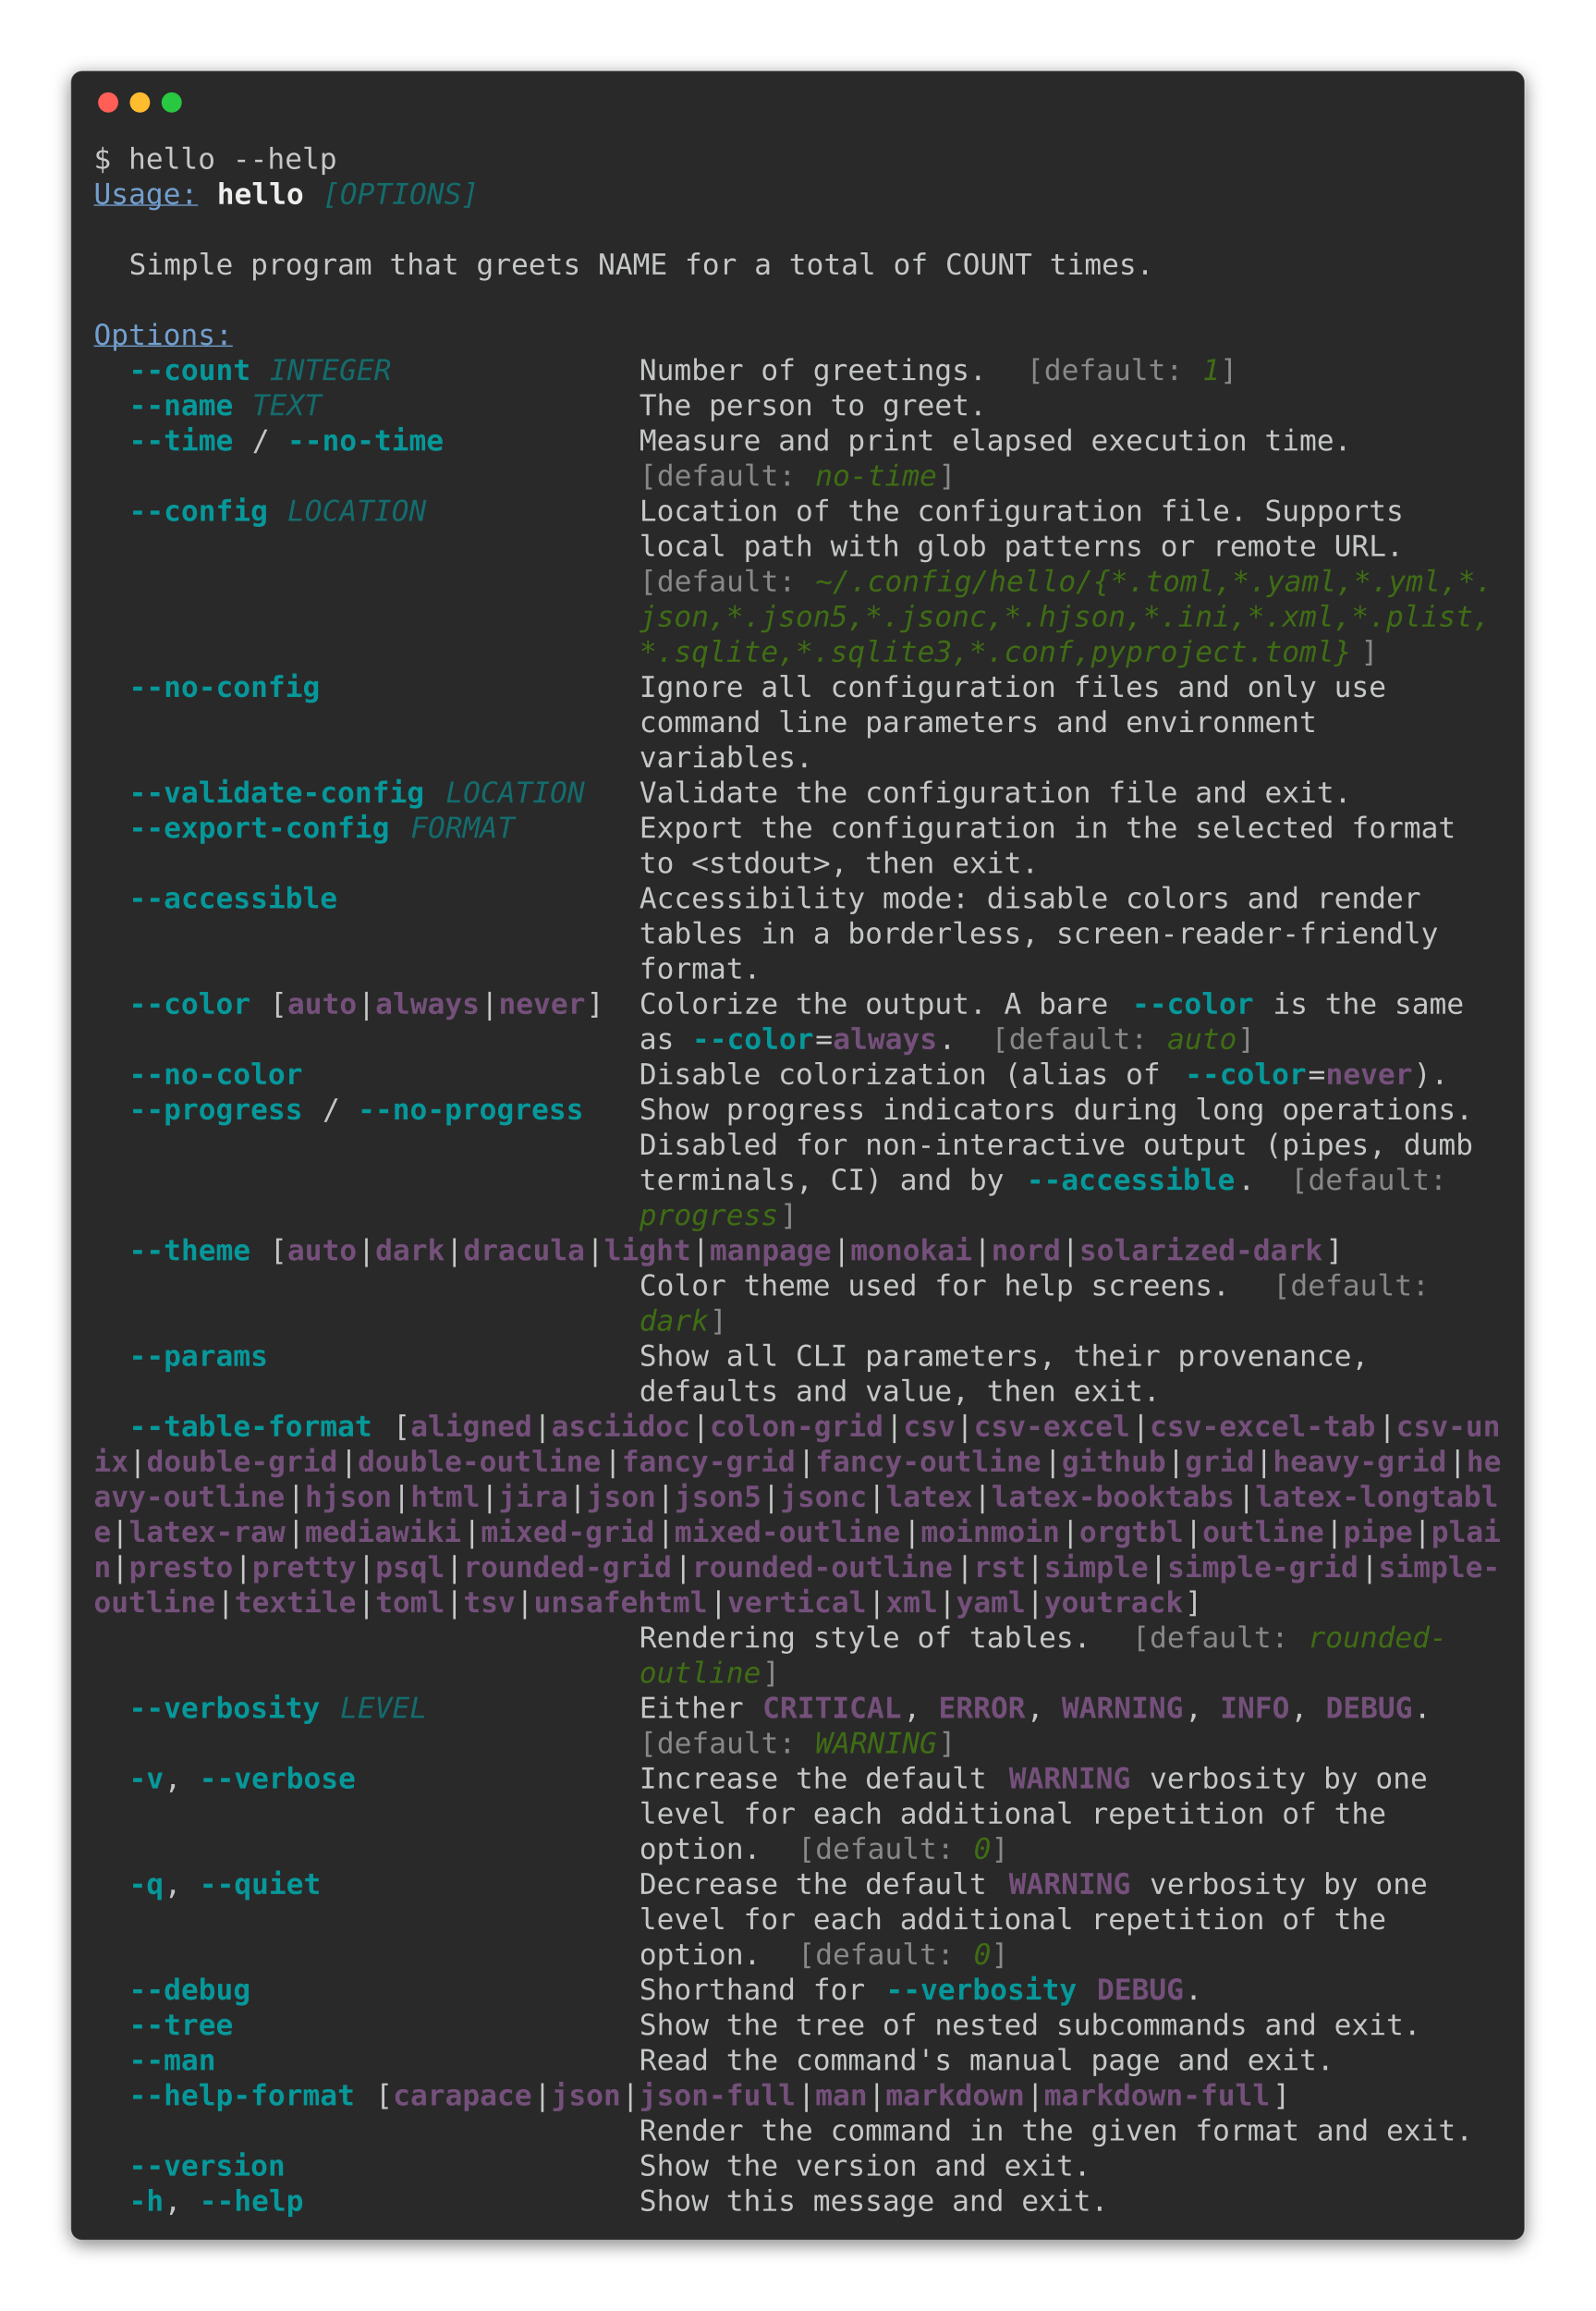
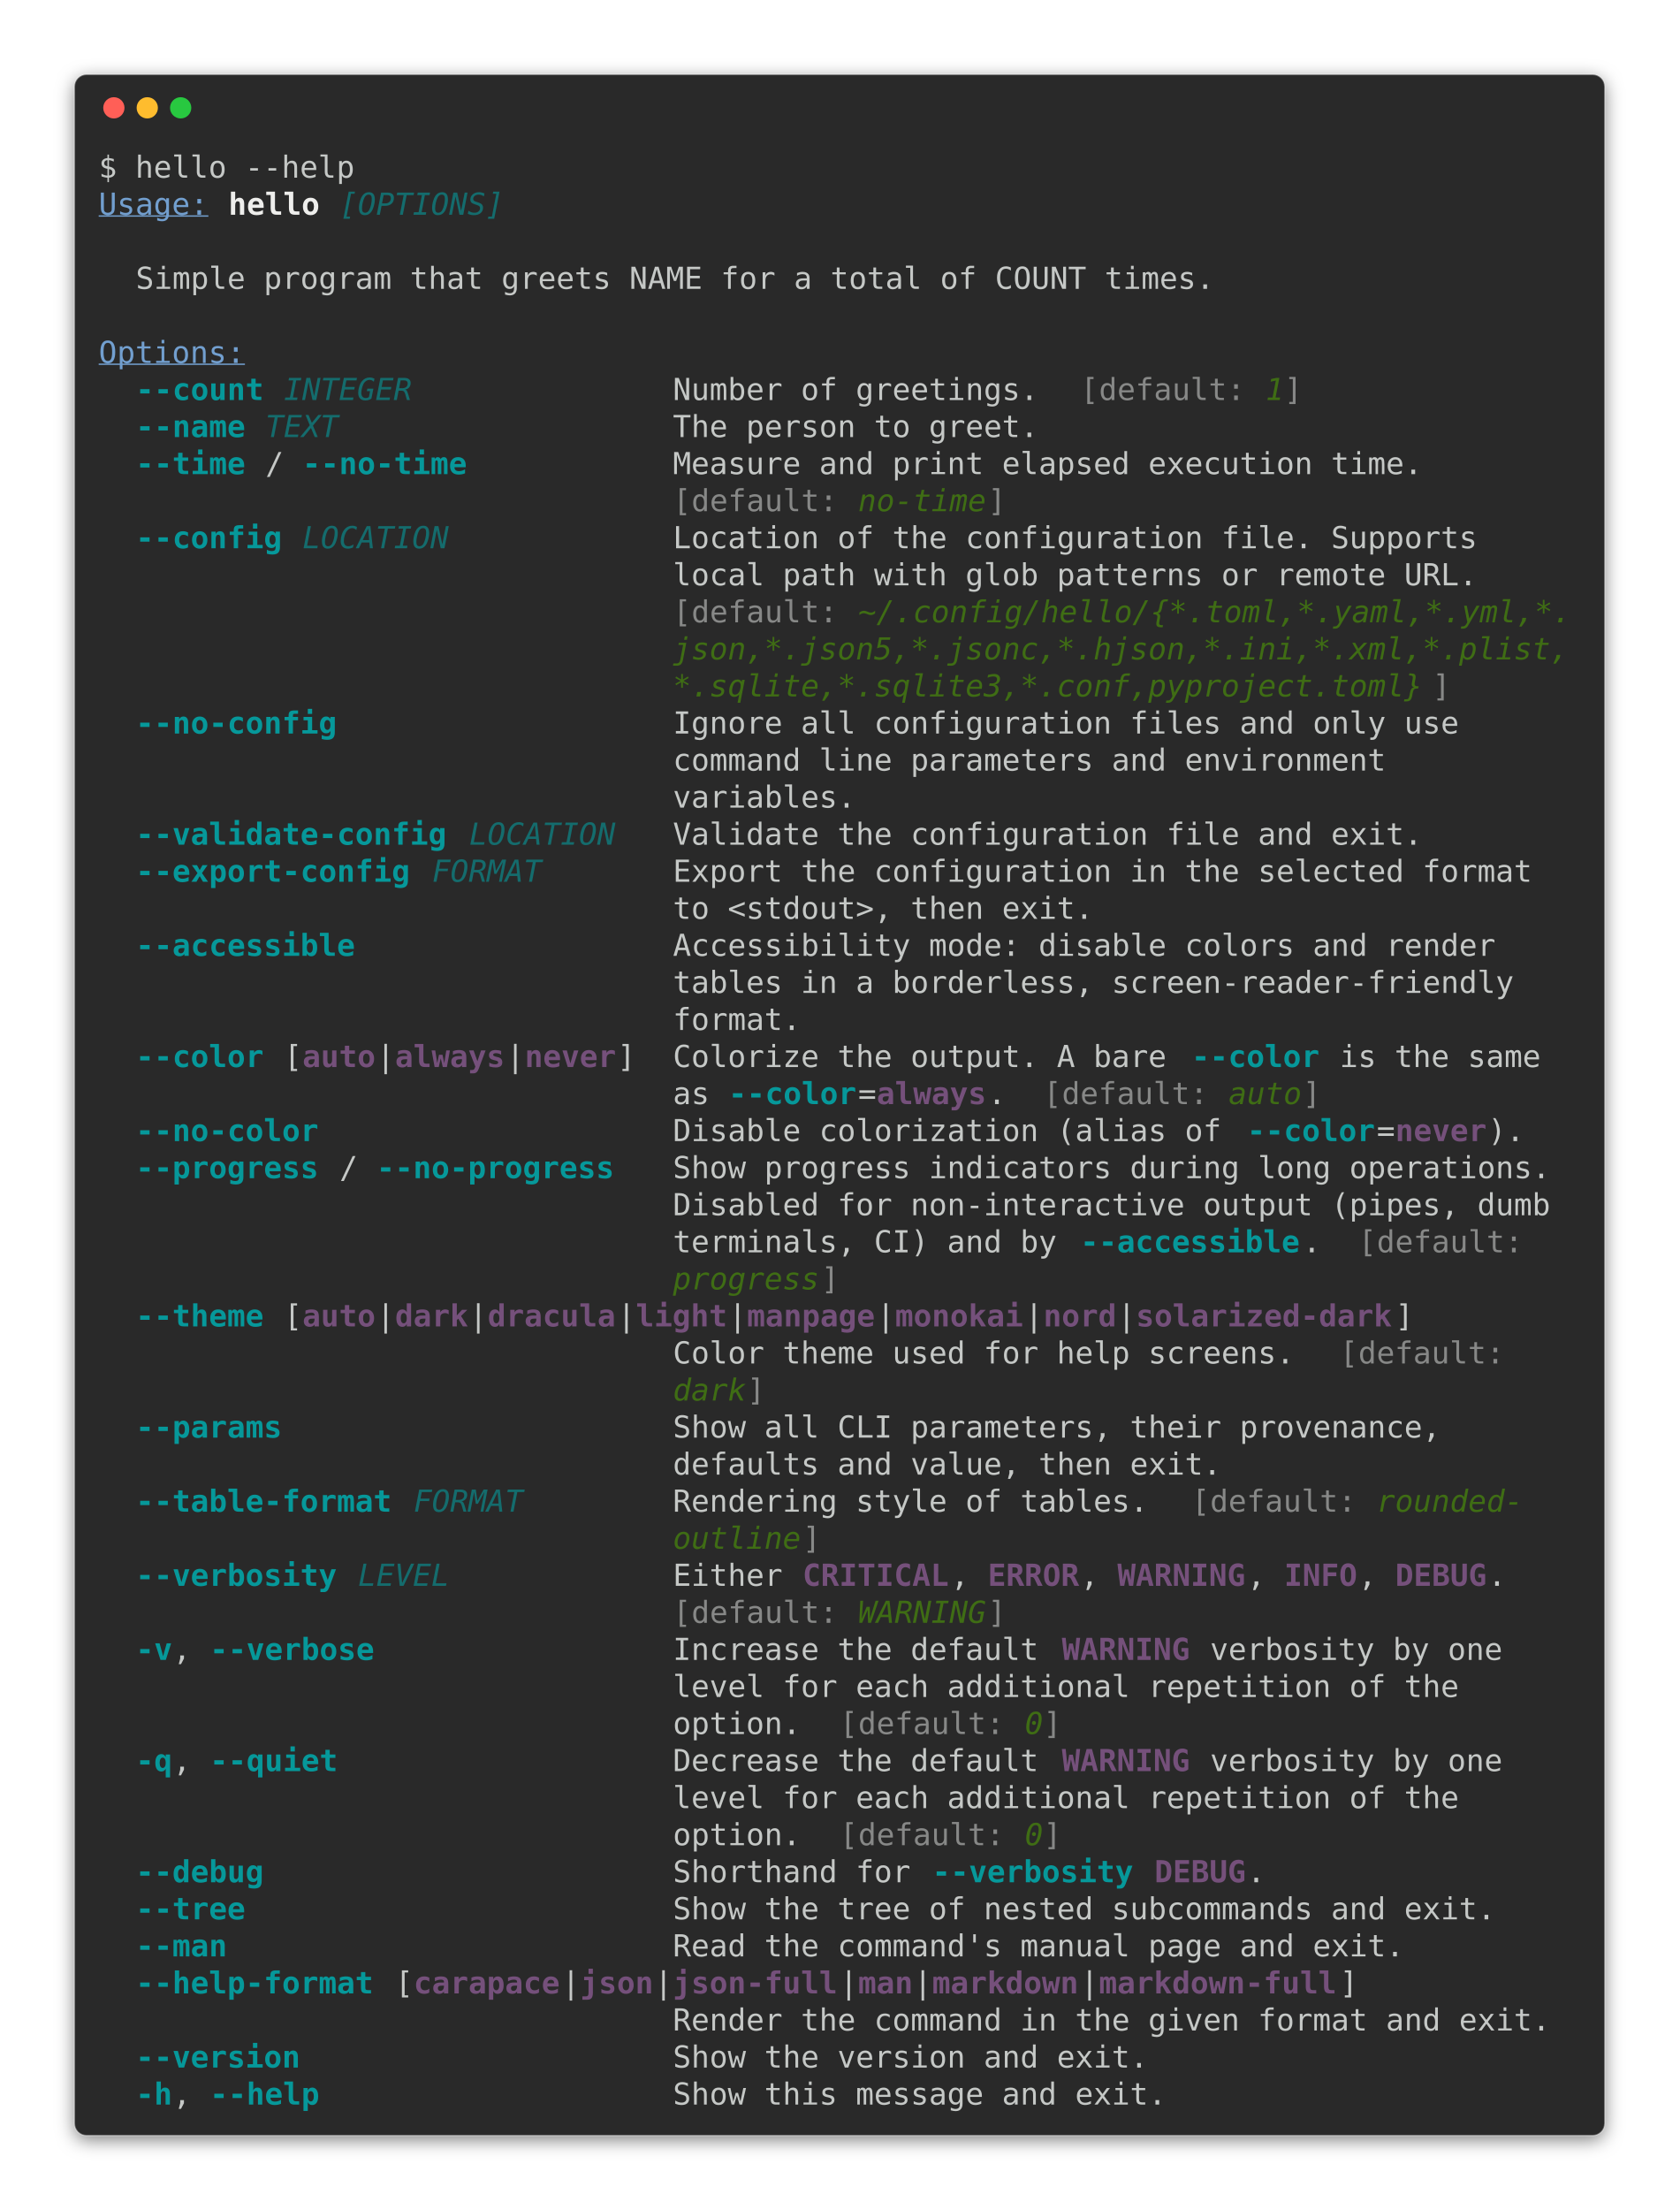
- <svg xmlns="http://www.w3.org/2000/svg" viewBox="0 0 1106 1601.6">
+ <svg xmlns="http://www.w3.org/2000/svg" viewBox="0 0 1106 1455.2">
  <style>
    .hello-click-extra-screen-matrix {
        font-family: 'Fira Code', 'Cascadia Code', Menlo, Consolas, monospace;
        font-size: 20px;
        line-height: 24.4px;
        font-variant-east-asian: full-width;
    }
    .hello-click-extra-screen-title {
        font-size: 18px;
        font-weight: bold;
        font-family: 'Fira Code', 'Cascadia Code', Menlo, Consolas, monospace;
    }
    .hello-click-extra-screen-r1 { fill: #c5c8c6 }
    .hello-click-extra-screen-r2 { fill: #729fcf;text-decoration: underline }
    .hello-click-extra-screen-r3 { fill: #eeeeec;font-weight: bold }
    .hello-click-extra-screen-r4 { fill: #146c6d;font-style: italic }
    .hello-click-extra-screen-r5 { fill: #06989a;font-weight: bold }
    .hello-click-extra-screen-r6 { fill: #878887 }
    .hello-click-extra-screen-r7 { fill: #3f6d14;font-style: italic }
    .hello-click-extra-screen-r8 { fill: #75507b;font-weight: bold }
</style>
  <defs>
    <clipPath id="hello-click-extra-screen-clip">
-       <rect x="65" y="97" width="976" height="1439.6" />
+       <rect x="65" y="97" width="976" height="1293.2" />
    </clipPath>
    <filter id="hello-click-extra-screen-shadow" x="-50%" y="-50%" width="200%" height="200%">
      <feGaussianBlur in="SourceAlpha" stdDeviation="6" />
      <feOffset dx="0" dy="3" result="cast" />
      <feFlood flood-color="rgba(0,0,0,0.5)" />
      <feComposite in2="cast" operator="in" result="shadow" />
      <feComposite in="shadow" in2="SourceAlpha" operator="out" />
    </filter>
  </defs>
-   <rect filter="url(#hello-click-extra-screen-shadow)" x="49" y="49" width="1008" height="1503.6" rx="8" />
-   <rect fill="#292929" stroke="rgba(255,255,255,0.35)" stroke-width="1" x="49" y="49" width="1008" height="1503.6" rx="8" />
+   <rect filter="url(#hello-click-extra-screen-shadow)" x="49" y="49" width="1008" height="1357.2" rx="8" />
+   <rect fill="#292929" stroke="rgba(255,255,255,0.35)" stroke-width="1" x="49" y="49" width="1008" height="1357.2" rx="8" />
  <g transform="translate(49, 49)">
    <g transform="translate(26,22)">
      <circle cx="0" cy="0" r="7" fill="#ff5f57" />
      <circle cx="22" cy="0" r="7" fill="#febc2e" />
      <circle cx="44" cy="0" r="7" fill="#28c840" />
    </g>
  </g>
  <g clip-path="url(#hello-click-extra-screen-clip)">
    <g transform="translate(65, 97)">
      <g class="hello-click-extra-screen-matrix" font-family="monospace" font-size="20" fill="#c5c8c6">
        <text class="hello-click-extra-screen-r1" x="0" textLength="170.8" y="20">$ hello --help</text>
        <text class="hello-click-extra-screen-r2" x="0" textLength="73.2" y="44.4">Usage:</text>
        <text class="hello-click-extra-screen-r3" x="85.4" textLength="61" y="44.4">hello</text>
        <text class="hello-click-extra-screen-r4" x="158.6" textLength="109.8" y="44.4">[OPTIONS]</text>
        <text class="hello-click-extra-screen-r1" x="24.4" textLength="719.8" y="93.2">Simple program that greets NAME for a total of COUNT times.</text>
        <text class="hello-click-extra-screen-r2" x="0" textLength="97.6" y="142">Options:</text>
        <text class="hello-click-extra-screen-r5" x="24.4" textLength="85.4" y="166.4">--count</text>
        <text class="hello-click-extra-screen-r4" x="122" textLength="85.4" y="166.4">INTEGER</text>
        <text class="hello-click-extra-screen-r1" x="378.2" textLength="244" y="166.4">Number of greetings.</text>
        <text class="hello-click-extra-screen-r6" x="646.6" textLength="12.2" y="166.4">[</text>
        <text class="hello-click-extra-screen-r6" x="658.8" textLength="97.6" y="166.4">default:</text>
        <text class="hello-click-extra-screen-r7" x="768.6" textLength="12.2" y="166.4">1</text>
        <text class="hello-click-extra-screen-r6" x="780.8" textLength="12.2" y="166.4">]</text>
        <text class="hello-click-extra-screen-r5" x="24.4" textLength="73.2" y="190.8">--name</text>
        <text class="hello-click-extra-screen-r4" x="109.8" textLength="48.8" y="190.8">TEXT</text>
        <text class="hello-click-extra-screen-r1" x="378.2" textLength="244" y="190.8">The person to greet.</text>
        <text class="hello-click-extra-screen-r5" x="24.4" textLength="73.2" y="215.2">--time</text>
        <text class="hello-click-extra-screen-r1" x="109.8" textLength="12.2" y="215.2">/</text>
        <text class="hello-click-extra-screen-r5" x="134.2" textLength="109.8" y="215.2">--no-time</text>
        <text class="hello-click-extra-screen-r1" x="378.2" textLength="500.2" y="215.2">Measure and print elapsed execution time.</text>
        <text class="hello-click-extra-screen-r6" x="378.2" textLength="12.2" y="239.6">[</text>
        <text class="hello-click-extra-screen-r6" x="390.4" textLength="97.6" y="239.6">default:</text>
        <text class="hello-click-extra-screen-r7" x="500.2" textLength="85.4" y="239.6">no-time</text>
        <text class="hello-click-extra-screen-r6" x="585.6" textLength="12.2" y="239.6">]</text>
        <text class="hello-click-extra-screen-r5" x="24.4" textLength="97.6" y="264">--config</text>
        <text class="hello-click-extra-screen-r4" x="134.2" textLength="97.6" y="264">LOCATION</text>
        <text class="hello-click-extra-screen-r1" x="378.2" textLength="536.8" y="264">Location of the configuration file. Supports</text>
        <text class="hello-click-extra-screen-r1" x="378.2" textLength="536.8" y="288.4">local path with glob patterns or remote URL.</text>
        <text class="hello-click-extra-screen-r6" x="378.2" textLength="12.2" y="312.8">[</text>
        <text class="hello-click-extra-screen-r6" x="390.4" textLength="97.6" y="312.8">default:</text>
        <text class="hello-click-extra-screen-r7" x="500.2" textLength="475.8" y="312.8">~/.config/hello/{*.toml,*.yaml,*.yml,*.</text>
        <text class="hello-click-extra-screen-r7" x="378.2" textLength="597.8" y="337.2">json,*.json5,*.jsonc,*.hjson,*.ini,*.xml,*.plist,</text>
        <text class="hello-click-extra-screen-r7" x="378.2" textLength="500.2" y="361.6">*.sqlite,*.sqlite3,*.conf,pyproject.toml}</text>
        <text class="hello-click-extra-screen-r6" x="878.4" textLength="12.2" y="361.6">]</text>
        <text class="hello-click-extra-screen-r5" x="24.4" textLength="134.2" y="386">--no-config</text>
        <text class="hello-click-extra-screen-r1" x="378.2" textLength="524.6" y="386">Ignore all configuration files and only use</text>
        <text class="hello-click-extra-screen-r1" x="378.2" textLength="475.8" y="410.4">command line parameters and environment</text>
        <text class="hello-click-extra-screen-r1" x="378.2" textLength="122" y="434.8">variables.</text>
        <text class="hello-click-extra-screen-r5" x="24.4" textLength="207.4" y="459.2">--validate-config</text>
        <text class="hello-click-extra-screen-r4" x="244" textLength="97.6" y="459.2">LOCATION</text>
        <text class="hello-click-extra-screen-r1" x="378.2" textLength="500.2" y="459.2">Validate the configuration file and exit.</text>
        <text class="hello-click-extra-screen-r5" x="24.4" textLength="183" y="483.6">--export-config</text>
        <text class="hello-click-extra-screen-r4" x="219.6" textLength="73.2" y="483.6">FORMAT</text>
        <text class="hello-click-extra-screen-r1" x="378.2" textLength="573.4" y="483.6">Export the configuration in the selected format</text>
        <text class="hello-click-extra-screen-r1" x="378.2" textLength="280.6" y="508">to &lt;stdout&gt;, then exit.</text>
        <text class="hello-click-extra-screen-r5" x="24.4" textLength="146.4" y="532.4">--accessible</text>
        <text class="hello-click-extra-screen-r1" x="378.2" textLength="549" y="532.4">Accessibility mode: disable colors and render</text>
        <text class="hello-click-extra-screen-r1" x="378.2" textLength="561.2" y="556.8">tables in a borderless, screen-reader-friendly</text>
        <text class="hello-click-extra-screen-r1" x="378.2" textLength="85.4" y="581.2">format.</text>
        <text class="hello-click-extra-screen-r5" x="24.4" textLength="85.4" y="605.6">--color</text>
        <text class="hello-click-extra-screen-r1" x="122" textLength="12.2" y="605.6">[</text>
        <text class="hello-click-extra-screen-r8" x="134.2" textLength="48.8" y="605.6">auto</text>
        <text class="hello-click-extra-screen-r1" x="183" textLength="12.2" y="605.6">|</text>
        <text class="hello-click-extra-screen-r8" x="195.2" textLength="73.2" y="605.6">always</text>
        <text class="hello-click-extra-screen-r1" x="268.4" textLength="12.2" y="605.6">|</text>
        <text class="hello-click-extra-screen-r8" x="280.6" textLength="61" y="605.6">never</text>
        <text class="hello-click-extra-screen-r1" x="341.6" textLength="12.2" y="605.6">]</text>
        <text class="hello-click-extra-screen-r1" x="378.2" textLength="329.4" y="605.6">Colorize the output. A bare</text>
        <text class="hello-click-extra-screen-r5" x="719.8" textLength="85.4" y="605.6">--color</text>
        <text class="hello-click-extra-screen-r1" x="817.4" textLength="134.2" y="605.6">is the same</text>
        <text class="hello-click-extra-screen-r1" x="378.2" textLength="24.4" y="630">as</text>
        <text class="hello-click-extra-screen-r5" x="414.8" textLength="85.4" y="630">--color</text>
        <text class="hello-click-extra-screen-r1" x="500.2" textLength="12.2" y="630">=</text>
        <text class="hello-click-extra-screen-r8" x="512.4" textLength="73.2" y="630">always</text>
        <text class="hello-click-extra-screen-r1" x="585.6" textLength="12.2" y="630">.</text>
        <text class="hello-click-extra-screen-r6" x="622.2" textLength="12.2" y="630">[</text>
        <text class="hello-click-extra-screen-r6" x="634.4" textLength="97.6" y="630">default:</text>
        <text class="hello-click-extra-screen-r7" x="744.2" textLength="48.8" y="630">auto</text>
        <text class="hello-click-extra-screen-r6" x="793" textLength="12.2" y="630">]</text>
        <text class="hello-click-extra-screen-r5" x="24.4" textLength="122" y="654.4">--no-color</text>
        <text class="hello-click-extra-screen-r1" x="378.2" textLength="366" y="654.4">Disable colorization (alias of</text>
        <text class="hello-click-extra-screen-r5" x="756.4" textLength="85.4" y="654.4">--color</text>
        <text class="hello-click-extra-screen-r1" x="841.8" textLength="12.2" y="654.4">=</text>
        <text class="hello-click-extra-screen-r8" x="854" textLength="61" y="654.4">never</text>
        <text class="hello-click-extra-screen-r1" x="915" textLength="24.4" y="654.4">).</text>
        <text class="hello-click-extra-screen-r5" x="24.4" textLength="122" y="678.8">--progress</text>
        <text class="hello-click-extra-screen-r1" x="158.6" textLength="12.2" y="678.8">/</text>
        <text class="hello-click-extra-screen-r5" x="183" textLength="158.6" y="678.8">--no-progress</text>
        <text class="hello-click-extra-screen-r1" x="378.2" textLength="585.6" y="678.8">Show progress indicators during long operations.</text>
        <text class="hello-click-extra-screen-r1" x="378.2" textLength="585.6" y="703.2">Disabled for non-interactive output (pipes, dumb</text>
        <text class="hello-click-extra-screen-r1" x="378.2" textLength="256.2" y="727.6">terminals, CI) and by</text>
        <text class="hello-click-extra-screen-r5" x="646.6" textLength="146.4" y="727.6">--accessible</text>
        <text class="hello-click-extra-screen-r1" x="793" textLength="12.2" y="727.6">.</text>
        <text class="hello-click-extra-screen-r6" x="829.6" textLength="12.2" y="727.6">[</text>
        <text class="hello-click-extra-screen-r6" x="841.8" textLength="97.6" y="727.6">default:</text>
        <text class="hello-click-extra-screen-r7" x="378.2" textLength="97.6" y="752">progress</text>
        <text class="hello-click-extra-screen-r6" x="475.8" textLength="12.2" y="752">]</text>
        <text class="hello-click-extra-screen-r5" x="24.4" textLength="85.4" y="776.4">--theme</text>
        <text class="hello-click-extra-screen-r1" x="122" textLength="12.2" y="776.4">[</text>
        <text class="hello-click-extra-screen-r8" x="134.2" textLength="48.8" y="776.4">auto</text>
        <text class="hello-click-extra-screen-r1" x="183" textLength="12.2" y="776.4">|</text>
        <text class="hello-click-extra-screen-r8" x="195.2" textLength="48.8" y="776.4">dark</text>
        <text class="hello-click-extra-screen-r1" x="244" textLength="12.2" y="776.4">|</text>
        <text class="hello-click-extra-screen-r8" x="256.2" textLength="85.4" y="776.4">dracula</text>
        <text class="hello-click-extra-screen-r1" x="341.6" textLength="12.2" y="776.4">|</text>
        <text class="hello-click-extra-screen-r8" x="353.8" textLength="61" y="776.4">light</text>
        <text class="hello-click-extra-screen-r1" x="414.8" textLength="12.2" y="776.4">|</text>
        <text class="hello-click-extra-screen-r8" x="427" textLength="85.4" y="776.4">manpage</text>
        <text class="hello-click-extra-screen-r1" x="512.4" textLength="12.2" y="776.4">|</text>
        <text class="hello-click-extra-screen-r8" x="524.6" textLength="85.4" y="776.4">monokai</text>
        <text class="hello-click-extra-screen-r1" x="610" textLength="12.2" y="776.4">|</text>
        <text class="hello-click-extra-screen-r8" x="622.2" textLength="48.8" y="776.4">nord</text>
        <text class="hello-click-extra-screen-r1" x="671" textLength="12.2" y="776.4">|</text>
        <text class="hello-click-extra-screen-r8" x="683.2" textLength="170.8" y="776.4">solarized-dark</text>
        <text class="hello-click-extra-screen-r1" x="854" textLength="12.2" y="776.4">]</text>
        <text class="hello-click-extra-screen-r1" x="378.2" textLength="414.8" y="800.8">Color theme used for help screens.</text>
        <text class="hello-click-extra-screen-r6" x="817.4" textLength="12.2" y="800.8">[</text>
        <text class="hello-click-extra-screen-r6" x="829.6" textLength="97.6" y="800.8">default:</text>
        <text class="hello-click-extra-screen-r7" x="378.2" textLength="48.8" y="825.2">dark</text>
        <text class="hello-click-extra-screen-r6" x="427" textLength="12.2" y="825.2">]</text>
        <text class="hello-click-extra-screen-r5" x="24.4" textLength="97.6" y="849.6">--params</text>
        <text class="hello-click-extra-screen-r1" x="378.2" textLength="512.4" y="849.6">Show all CLI parameters, their provenance,</text>
        <text class="hello-click-extra-screen-r1" x="378.2" textLength="366" y="874">defaults and value, then exit.</text>
        <text class="hello-click-extra-screen-r5" x="24.4" textLength="170.8" y="898.4">--table-format</text>
-         <text class="hello-click-extra-screen-r1" x="207.4" textLength="12.2" y="898.4">[</text>
-         <text class="hello-click-extra-screen-r8" x="219.6" textLength="85.4" y="898.4">aligned</text>
-         <text class="hello-click-extra-screen-r1" x="305" textLength="12.2" y="898.4">|</text>
-         <text class="hello-click-extra-screen-r8" x="317.2" textLength="97.6" y="898.4">asciidoc</text>
-         <text class="hello-click-extra-screen-r1" x="414.8" textLength="12.2" y="898.4">|</text>
-         <text class="hello-click-extra-screen-r8" x="427" textLength="122" y="898.4">colon-grid</text>
-         <text class="hello-click-extra-screen-r1" x="549" textLength="12.2" y="898.4">|</text>
-         <text class="hello-click-extra-screen-r8" x="561.2" textLength="36.6" y="898.4">csv</text>
-         <text class="hello-click-extra-screen-r1" x="597.8" textLength="12.2" y="898.4">|</text>
-         <text class="hello-click-extra-screen-r8" x="610" textLength="109.8" y="898.4">csv-excel</text>
-         <text class="hello-click-extra-screen-r1" x="719.8" textLength="12.2" y="898.4">|</text>
-         <text class="hello-click-extra-screen-r8" x="732" textLength="158.6" y="898.4">csv-excel-tab</text>
-         <text class="hello-click-extra-screen-r1" x="890.6" textLength="12.2" y="898.4">|</text>
-         <text class="hello-click-extra-screen-r8" x="902.8" textLength="73.2" y="898.4">csv-un</text>
-         <text class="hello-click-extra-screen-r8" x="0" textLength="24.4" y="922.8">ix</text>
-         <text class="hello-click-extra-screen-r1" x="24.4" textLength="12.2" y="922.8">|</text>
-         <text class="hello-click-extra-screen-r8" x="36.6" textLength="134.2" y="922.8">double-grid</text>
-         <text class="hello-click-extra-screen-r1" x="170.8" textLength="12.2" y="922.8">|</text>
-         <text class="hello-click-extra-screen-r8" x="183" textLength="170.8" y="922.8">double-outline</text>
-         <text class="hello-click-extra-screen-r1" x="353.8" textLength="12.2" y="922.8">|</text>
-         <text class="hello-click-extra-screen-r8" x="366" textLength="122" y="922.8">fancy-grid</text>
-         <text class="hello-click-extra-screen-r1" x="488" textLength="12.2" y="922.8">|</text>
-         <text class="hello-click-extra-screen-r8" x="500.2" textLength="158.6" y="922.8">fancy-outline</text>
-         <text class="hello-click-extra-screen-r1" x="658.8" textLength="12.2" y="922.8">|</text>
-         <text class="hello-click-extra-screen-r8" x="671" textLength="73.2" y="922.8">github</text>
-         <text class="hello-click-extra-screen-r1" x="744.2" textLength="12.2" y="922.8">|</text>
-         <text class="hello-click-extra-screen-r8" x="756.4" textLength="48.8" y="922.8">grid</text>
-         <text class="hello-click-extra-screen-r1" x="805.2" textLength="12.2" y="922.8">|</text>
-         <text class="hello-click-extra-screen-r8" x="817.4" textLength="122" y="922.8">heavy-grid</text>
-         <text class="hello-click-extra-screen-r1" x="939.4" textLength="12.2" y="922.8">|</text>
-         <text class="hello-click-extra-screen-r8" x="951.6" textLength="24.4" y="922.8">he</text>
-         <text class="hello-click-extra-screen-r8" x="0" textLength="134.2" y="947.2">avy-outline</text>
-         <text class="hello-click-extra-screen-r1" x="134.2" textLength="12.2" y="947.2">|</text>
-         <text class="hello-click-extra-screen-r8" x="146.4" textLength="61" y="947.2">hjson</text>
-         <text class="hello-click-extra-screen-r1" x="207.4" textLength="12.2" y="947.2">|</text>
-         <text class="hello-click-extra-screen-r8" x="219.6" textLength="48.8" y="947.2">html</text>
-         <text class="hello-click-extra-screen-r1" x="268.4" textLength="12.2" y="947.2">|</text>
-         <text class="hello-click-extra-screen-r8" x="280.6" textLength="48.8" y="947.2">jira</text>
-         <text class="hello-click-extra-screen-r1" x="329.4" textLength="12.2" y="947.2">|</text>
-         <text class="hello-click-extra-screen-r8" x="341.6" textLength="48.8" y="947.2">json</text>
-         <text class="hello-click-extra-screen-r1" x="390.4" textLength="12.2" y="947.2">|</text>
-         <text class="hello-click-extra-screen-r8" x="402.6" textLength="61" y="947.2">json5</text>
-         <text class="hello-click-extra-screen-r1" x="463.6" textLength="12.2" y="947.2">|</text>
-         <text class="hello-click-extra-screen-r8" x="475.8" textLength="61" y="947.2">jsonc</text>
-         <text class="hello-click-extra-screen-r1" x="536.8" textLength="12.2" y="947.2">|</text>
-         <text class="hello-click-extra-screen-r8" x="549" textLength="61" y="947.2">latex</text>
-         <text class="hello-click-extra-screen-r1" x="610" textLength="12.2" y="947.2">|</text>
-         <text class="hello-click-extra-screen-r8" x="622.2" textLength="170.8" y="947.2">latex-booktabs</text>
-         <text class="hello-click-extra-screen-r1" x="793" textLength="12.2" y="947.2">|</text>
-         <text class="hello-click-extra-screen-r8" x="805.2" textLength="170.8" y="947.2">latex-longtabl</text>
-         <text class="hello-click-extra-screen-r8" x="0" textLength="12.2" y="971.6">e</text>
-         <text class="hello-click-extra-screen-r1" x="12.2" textLength="12.2" y="971.6">|</text>
-         <text class="hello-click-extra-screen-r8" x="24.4" textLength="109.8" y="971.6">latex-raw</text>
-         <text class="hello-click-extra-screen-r1" x="134.2" textLength="12.2" y="971.6">|</text>
-         <text class="hello-click-extra-screen-r8" x="146.4" textLength="109.8" y="971.6">mediawiki</text>
-         <text class="hello-click-extra-screen-r1" x="256.2" textLength="12.2" y="971.6">|</text>
-         <text class="hello-click-extra-screen-r8" x="268.4" textLength="122" y="971.6">mixed-grid</text>
-         <text class="hello-click-extra-screen-r1" x="390.4" textLength="12.2" y="971.6">|</text>
-         <text class="hello-click-extra-screen-r8" x="402.6" textLength="158.6" y="971.6">mixed-outline</text>
-         <text class="hello-click-extra-screen-r1" x="561.2" textLength="12.2" y="971.6">|</text>
-         <text class="hello-click-extra-screen-r8" x="573.4" textLength="97.6" y="971.6">moinmoin</text>
-         <text class="hello-click-extra-screen-r1" x="671" textLength="12.2" y="971.6">|</text>
-         <text class="hello-click-extra-screen-r8" x="683.2" textLength="73.2" y="971.6">orgtbl</text>
-         <text class="hello-click-extra-screen-r1" x="756.4" textLength="12.2" y="971.6">|</text>
-         <text class="hello-click-extra-screen-r8" x="768.6" textLength="85.4" y="971.6">outline</text>
-         <text class="hello-click-extra-screen-r1" x="854" textLength="12.2" y="971.6">|</text>
-         <text class="hello-click-extra-screen-r8" x="866.2" textLength="48.8" y="971.6">pipe</text>
-         <text class="hello-click-extra-screen-r1" x="915" textLength="12.2" y="971.6">|</text>
-         <text class="hello-click-extra-screen-r8" x="927.2" textLength="48.8" y="971.6">plai</text>
-         <text class="hello-click-extra-screen-r8" x="0" textLength="12.2" y="996">n</text>
-         <text class="hello-click-extra-screen-r1" x="12.2" textLength="12.2" y="996">|</text>
-         <text class="hello-click-extra-screen-r8" x="24.4" textLength="73.2" y="996">presto</text>
-         <text class="hello-click-extra-screen-r1" x="97.6" textLength="12.2" y="996">|</text>
-         <text class="hello-click-extra-screen-r8" x="109.8" textLength="73.2" y="996">pretty</text>
-         <text class="hello-click-extra-screen-r1" x="183" textLength="12.2" y="996">|</text>
-         <text class="hello-click-extra-screen-r8" x="195.2" textLength="48.8" y="996">psql</text>
-         <text class="hello-click-extra-screen-r1" x="244" textLength="12.2" y="996">|</text>
-         <text class="hello-click-extra-screen-r8" x="256.2" textLength="146.4" y="996">rounded-grid</text>
-         <text class="hello-click-extra-screen-r1" x="402.6" textLength="12.2" y="996">|</text>
-         <text class="hello-click-extra-screen-r8" x="414.8" textLength="183" y="996">rounded-outline</text>
-         <text class="hello-click-extra-screen-r1" x="597.8" textLength="12.2" y="996">|</text>
-         <text class="hello-click-extra-screen-r8" x="610" textLength="36.6" y="996">rst</text>
-         <text class="hello-click-extra-screen-r1" x="646.6" textLength="12.2" y="996">|</text>
-         <text class="hello-click-extra-screen-r8" x="658.8" textLength="73.2" y="996">simple</text>
-         <text class="hello-click-extra-screen-r1" x="732" textLength="12.2" y="996">|</text>
-         <text class="hello-click-extra-screen-r8" x="744.2" textLength="134.2" y="996">simple-grid</text>
-         <text class="hello-click-extra-screen-r1" x="878.4" textLength="12.2" y="996">|</text>
-         <text class="hello-click-extra-screen-r8" x="890.6" textLength="85.4" y="996">simple-</text>
-         <text class="hello-click-extra-screen-r8" x="0" textLength="85.4" y="1020.4">outline</text>
-         <text class="hello-click-extra-screen-r1" x="85.4" textLength="12.2" y="1020.4">|</text>
-         <text class="hello-click-extra-screen-r8" x="97.6" textLength="85.4" y="1020.4">textile</text>
-         <text class="hello-click-extra-screen-r1" x="183" textLength="12.2" y="1020.4">|</text>
-         <text class="hello-click-extra-screen-r8" x="195.2" textLength="48.8" y="1020.4">toml</text>
-         <text class="hello-click-extra-screen-r1" x="244" textLength="12.2" y="1020.4">|</text>
-         <text class="hello-click-extra-screen-r8" x="256.2" textLength="36.6" y="1020.4">tsv</text>
-         <text class="hello-click-extra-screen-r1" x="292.8" textLength="12.2" y="1020.4">|</text>
-         <text class="hello-click-extra-screen-r8" x="305" textLength="122" y="1020.4">unsafehtml</text>
-         <text class="hello-click-extra-screen-r1" x="427" textLength="12.2" y="1020.4">|</text>
-         <text class="hello-click-extra-screen-r8" x="439.2" textLength="97.6" y="1020.4">vertical</text>
-         <text class="hello-click-extra-screen-r1" x="536.8" textLength="12.2" y="1020.4">|</text>
-         <text class="hello-click-extra-screen-r8" x="549" textLength="36.6" y="1020.4">xml</text>
-         <text class="hello-click-extra-screen-r1" x="585.6" textLength="12.2" y="1020.4">|</text>
-         <text class="hello-click-extra-screen-r8" x="597.8" textLength="48.8" y="1020.4">yaml</text>
-         <text class="hello-click-extra-screen-r1" x="646.6" textLength="12.2" y="1020.4">|</text>
-         <text class="hello-click-extra-screen-r8" x="658.8" textLength="97.6" y="1020.4">youtrack</text>
-         <text class="hello-click-extra-screen-r1" x="756.4" textLength="12.2" y="1020.4">]</text>
-         <text class="hello-click-extra-screen-r1" x="378.2" textLength="317.2" y="1044.8">Rendering style of tables.</text>
-         <text class="hello-click-extra-screen-r6" x="719.8" textLength="12.2" y="1044.8">[</text>
-         <text class="hello-click-extra-screen-r6" x="732" textLength="97.6" y="1044.8">default:</text>
-         <text class="hello-click-extra-screen-r7" x="841.8" textLength="97.6" y="1044.8">rounded-</text>
-         <text class="hello-click-extra-screen-r7" x="378.2" textLength="85.4" y="1069.2">outline</text>
-         <text class="hello-click-extra-screen-r6" x="463.6" textLength="12.2" y="1069.2">]</text>
-         <text class="hello-click-extra-screen-r5" x="24.4" textLength="134.2" y="1093.6">--verbosity</text>
-         <text class="hello-click-extra-screen-r4" x="170.8" textLength="61" y="1093.6">LEVEL</text>
-         <text class="hello-click-extra-screen-r1" x="378.2" textLength="73.2" y="1093.6">Either</text>
-         <text class="hello-click-extra-screen-r8" x="463.6" textLength="97.6" y="1093.6">CRITICAL</text>
-         <text class="hello-click-extra-screen-r1" x="561.2" textLength="12.2" y="1093.6">,</text>
-         <text class="hello-click-extra-screen-r8" x="585.6" textLength="61" y="1093.6">ERROR</text>
-         <text class="hello-click-extra-screen-r1" x="646.6" textLength="12.2" y="1093.6">,</text>
-         <text class="hello-click-extra-screen-r8" x="671" textLength="85.4" y="1093.6">WARNING</text>
-         <text class="hello-click-extra-screen-r1" x="756.4" textLength="12.2" y="1093.6">,</text>
-         <text class="hello-click-extra-screen-r8" x="780.8" textLength="48.8" y="1093.6">INFO</text>
-         <text class="hello-click-extra-screen-r1" x="829.6" textLength="12.2" y="1093.6">,</text>
-         <text class="hello-click-extra-screen-r8" x="854" textLength="61" y="1093.6">DEBUG</text>
-         <text class="hello-click-extra-screen-r1" x="915" textLength="12.2" y="1093.6">.</text>
-         <text class="hello-click-extra-screen-r6" x="378.2" textLength="12.2" y="1118">[</text>
-         <text class="hello-click-extra-screen-r6" x="390.4" textLength="97.6" y="1118">default:</text>
-         <text class="hello-click-extra-screen-r7" x="500.2" textLength="85.4" y="1118">WARNING</text>
-         <text class="hello-click-extra-screen-r6" x="585.6" textLength="12.2" y="1118">]</text>
-         <text class="hello-click-extra-screen-r5" x="24.4" textLength="24.4" y="1142.4">-v</text>
-         <text class="hello-click-extra-screen-r1" x="48.8" textLength="12.2" y="1142.4">,</text>
-         <text class="hello-click-extra-screen-r5" x="73.2" textLength="109.8" y="1142.4">--verbose</text>
-         <text class="hello-click-extra-screen-r1" x="378.2" textLength="244" y="1142.4">Increase the default</text>
-         <text class="hello-click-extra-screen-r8" x="634.4" textLength="85.4" y="1142.4">WARNING</text>
-         <text class="hello-click-extra-screen-r1" x="732" textLength="195.2" y="1142.4">verbosity by one</text>
-         <text class="hello-click-extra-screen-r1" x="378.2" textLength="524.6" y="1166.8">level for each additional repetition of the</text>
-         <text class="hello-click-extra-screen-r1" x="378.2" textLength="85.4" y="1191.2">option.</text>
-         <text class="hello-click-extra-screen-r6" x="488" textLength="12.2" y="1191.2">[</text>
-         <text class="hello-click-extra-screen-r6" x="500.2" textLength="97.6" y="1191.2">default:</text>
-         <text class="hello-click-extra-screen-r7" x="610" textLength="12.2" y="1191.2">0</text>
-         <text class="hello-click-extra-screen-r6" x="622.2" textLength="12.2" y="1191.2">]</text>
-         <text class="hello-click-extra-screen-r5" x="24.4" textLength="24.4" y="1215.6">-q</text>
-         <text class="hello-click-extra-screen-r1" x="48.8" textLength="12.2" y="1215.6">,</text>
-         <text class="hello-click-extra-screen-r5" x="73.2" textLength="85.4" y="1215.6">--quiet</text>
-         <text class="hello-click-extra-screen-r1" x="378.2" textLength="244" y="1215.6">Decrease the default</text>
-         <text class="hello-click-extra-screen-r8" x="634.4" textLength="85.4" y="1215.6">WARNING</text>
-         <text class="hello-click-extra-screen-r1" x="732" textLength="195.2" y="1215.6">verbosity by one</text>
-         <text class="hello-click-extra-screen-r1" x="378.2" textLength="524.6" y="1240">level for each additional repetition of the</text>
-         <text class="hello-click-extra-screen-r1" x="378.2" textLength="85.4" y="1264.4">option.</text>
-         <text class="hello-click-extra-screen-r6" x="488" textLength="12.2" y="1264.4">[</text>
-         <text class="hello-click-extra-screen-r6" x="500.2" textLength="97.6" y="1264.4">default:</text>
-         <text class="hello-click-extra-screen-r7" x="610" textLength="12.2" y="1264.4">0</text>
-         <text class="hello-click-extra-screen-r6" x="622.2" textLength="12.2" y="1264.4">]</text>
-         <text class="hello-click-extra-screen-r5" x="24.4" textLength="85.4" y="1288.8">--debug</text>
-         <text class="hello-click-extra-screen-r1" x="378.2" textLength="158.6" y="1288.8">Shorthand for</text>
-         <text class="hello-click-extra-screen-r5" x="549" textLength="134.2" y="1288.8">--verbosity</text>
-         <text class="hello-click-extra-screen-r8" x="695.4" textLength="61" y="1288.8">DEBUG</text>
-         <text class="hello-click-extra-screen-r1" x="756.4" textLength="12.2" y="1288.8">.</text>
-         <text class="hello-click-extra-screen-r5" x="24.4" textLength="73.2" y="1313.2">--tree</text>
-         <text class="hello-click-extra-screen-r1" x="378.2" textLength="549" y="1313.2">Show the tree of nested subcommands and exit.</text>
-         <text class="hello-click-extra-screen-r5" x="24.4" textLength="61" y="1337.6">--man</text>
-         <text class="hello-click-extra-screen-r1" x="378.2" textLength="488" y="1337.6">Read the command's manual page and exit.</text>
-         <text class="hello-click-extra-screen-r5" x="24.4" textLength="158.6" y="1362">--help-format</text>
-         <text class="hello-click-extra-screen-r1" x="195.2" textLength="12.2" y="1362">[</text>
-         <text class="hello-click-extra-screen-r8" x="207.4" textLength="97.6" y="1362">carapace</text>
-         <text class="hello-click-extra-screen-r1" x="305" textLength="12.2" y="1362">|</text>
-         <text class="hello-click-extra-screen-r8" x="317.2" textLength="48.8" y="1362">json</text>
-         <text class="hello-click-extra-screen-r1" x="366" textLength="12.2" y="1362">|</text>
-         <text class="hello-click-extra-screen-r8" x="378.2" textLength="109.8" y="1362">json-full</text>
-         <text class="hello-click-extra-screen-r1" x="488" textLength="12.2" y="1362">|</text>
-         <text class="hello-click-extra-screen-r8" x="500.2" textLength="36.6" y="1362">man</text>
-         <text class="hello-click-extra-screen-r1" x="536.8" textLength="12.2" y="1362">|</text>
-         <text class="hello-click-extra-screen-r8" x="549" textLength="97.6" y="1362">markdown</text>
-         <text class="hello-click-extra-screen-r1" x="646.6" textLength="12.2" y="1362">|</text>
-         <text class="hello-click-extra-screen-r8" x="658.8" textLength="158.6" y="1362">markdown-full</text>
-         <text class="hello-click-extra-screen-r1" x="817.4" textLength="12.2" y="1362">]</text>
-         <text class="hello-click-extra-screen-r1" x="378.2" textLength="585.6" y="1386.4">Render the command in the given format and exit.</text>
-         <text class="hello-click-extra-screen-r5" x="24.4" textLength="109.8" y="1410.8">--version</text>
-         <text class="hello-click-extra-screen-r1" x="378.2" textLength="317.2" y="1410.8">Show the version and exit.</text>
-         <text class="hello-click-extra-screen-r5" x="24.4" textLength="24.4" y="1435.2">-h</text>
-         <text class="hello-click-extra-screen-r1" x="48.8" textLength="12.2" y="1435.2">,</text>
-         <text class="hello-click-extra-screen-r5" x="73.2" textLength="73.2" y="1435.2">--help</text>
-         <text class="hello-click-extra-screen-r1" x="378.2" textLength="329.4" y="1435.2">Show this message and exit.</text>
+         <text class="hello-click-extra-screen-r4" x="207.4" textLength="73.2" y="898.4">FORMAT</text>
+         <text class="hello-click-extra-screen-r1" x="378.2" textLength="317.2" y="898.4">Rendering style of tables.</text>
+         <text class="hello-click-extra-screen-r6" x="719.8" textLength="12.2" y="898.4">[</text>
+         <text class="hello-click-extra-screen-r6" x="732" textLength="97.6" y="898.4">default:</text>
+         <text class="hello-click-extra-screen-r7" x="841.8" textLength="97.6" y="898.4">rounded-</text>
+         <text class="hello-click-extra-screen-r7" x="378.2" textLength="85.4" y="922.8">outline</text>
+         <text class="hello-click-extra-screen-r6" x="463.6" textLength="12.2" y="922.8">]</text>
+         <text class="hello-click-extra-screen-r5" x="24.4" textLength="134.2" y="947.2">--verbosity</text>
+         <text class="hello-click-extra-screen-r4" x="170.8" textLength="61" y="947.2">LEVEL</text>
+         <text class="hello-click-extra-screen-r1" x="378.2" textLength="73.2" y="947.2">Either</text>
+         <text class="hello-click-extra-screen-r8" x="463.6" textLength="97.6" y="947.2">CRITICAL</text>
+         <text class="hello-click-extra-screen-r1" x="561.2" textLength="12.2" y="947.2">,</text>
+         <text class="hello-click-extra-screen-r8" x="585.6" textLength="61" y="947.2">ERROR</text>
+         <text class="hello-click-extra-screen-r1" x="646.6" textLength="12.2" y="947.2">,</text>
+         <text class="hello-click-extra-screen-r8" x="671" textLength="85.4" y="947.2">WARNING</text>
+         <text class="hello-click-extra-screen-r1" x="756.4" textLength="12.2" y="947.2">,</text>
+         <text class="hello-click-extra-screen-r8" x="780.8" textLength="48.8" y="947.2">INFO</text>
+         <text class="hello-click-extra-screen-r1" x="829.6" textLength="12.2" y="947.2">,</text>
+         <text class="hello-click-extra-screen-r8" x="854" textLength="61" y="947.2">DEBUG</text>
+         <text class="hello-click-extra-screen-r1" x="915" textLength="12.2" y="947.2">.</text>
+         <text class="hello-click-extra-screen-r6" x="378.2" textLength="12.2" y="971.6">[</text>
+         <text class="hello-click-extra-screen-r6" x="390.4" textLength="97.6" y="971.6">default:</text>
+         <text class="hello-click-extra-screen-r7" x="500.2" textLength="85.4" y="971.6">WARNING</text>
+         <text class="hello-click-extra-screen-r6" x="585.6" textLength="12.2" y="971.6">]</text>
+         <text class="hello-click-extra-screen-r5" x="24.4" textLength="24.4" y="996">-v</text>
+         <text class="hello-click-extra-screen-r1" x="48.8" textLength="12.2" y="996">,</text>
+         <text class="hello-click-extra-screen-r5" x="73.2" textLength="109.8" y="996">--verbose</text>
+         <text class="hello-click-extra-screen-r1" x="378.2" textLength="244" y="996">Increase the default</text>
+         <text class="hello-click-extra-screen-r8" x="634.4" textLength="85.4" y="996">WARNING</text>
+         <text class="hello-click-extra-screen-r1" x="732" textLength="195.2" y="996">verbosity by one</text>
+         <text class="hello-click-extra-screen-r1" x="378.2" textLength="524.6" y="1020.4">level for each additional repetition of the</text>
+         <text class="hello-click-extra-screen-r1" x="378.2" textLength="85.4" y="1044.8">option.</text>
+         <text class="hello-click-extra-screen-r6" x="488" textLength="12.2" y="1044.8">[</text>
+         <text class="hello-click-extra-screen-r6" x="500.2" textLength="97.6" y="1044.8">default:</text>
+         <text class="hello-click-extra-screen-r7" x="610" textLength="12.2" y="1044.8">0</text>
+         <text class="hello-click-extra-screen-r6" x="622.2" textLength="12.2" y="1044.8">]</text>
+         <text class="hello-click-extra-screen-r5" x="24.4" textLength="24.4" y="1069.2">-q</text>
+         <text class="hello-click-extra-screen-r1" x="48.8" textLength="12.2" y="1069.2">,</text>
+         <text class="hello-click-extra-screen-r5" x="73.2" textLength="85.4" y="1069.2">--quiet</text>
+         <text class="hello-click-extra-screen-r1" x="378.2" textLength="244" y="1069.2">Decrease the default</text>
+         <text class="hello-click-extra-screen-r8" x="634.4" textLength="85.4" y="1069.2">WARNING</text>
+         <text class="hello-click-extra-screen-r1" x="732" textLength="195.2" y="1069.2">verbosity by one</text>
+         <text class="hello-click-extra-screen-r1" x="378.2" textLength="524.6" y="1093.6">level for each additional repetition of the</text>
+         <text class="hello-click-extra-screen-r1" x="378.2" textLength="85.4" y="1118">option.</text>
+         <text class="hello-click-extra-screen-r6" x="488" textLength="12.2" y="1118">[</text>
+         <text class="hello-click-extra-screen-r6" x="500.2" textLength="97.6" y="1118">default:</text>
+         <text class="hello-click-extra-screen-r7" x="610" textLength="12.2" y="1118">0</text>
+         <text class="hello-click-extra-screen-r6" x="622.2" textLength="12.2" y="1118">]</text>
+         <text class="hello-click-extra-screen-r5" x="24.4" textLength="85.4" y="1142.4">--debug</text>
+         <text class="hello-click-extra-screen-r1" x="378.2" textLength="158.6" y="1142.4">Shorthand for</text>
+         <text class="hello-click-extra-screen-r5" x="549" textLength="134.2" y="1142.4">--verbosity</text>
+         <text class="hello-click-extra-screen-r8" x="695.4" textLength="61" y="1142.4">DEBUG</text>
+         <text class="hello-click-extra-screen-r1" x="756.4" textLength="12.2" y="1142.4">.</text>
+         <text class="hello-click-extra-screen-r5" x="24.4" textLength="73.2" y="1166.8">--tree</text>
+         <text class="hello-click-extra-screen-r1" x="378.2" textLength="549" y="1166.8">Show the tree of nested subcommands and exit.</text>
+         <text class="hello-click-extra-screen-r5" x="24.4" textLength="61" y="1191.2">--man</text>
+         <text class="hello-click-extra-screen-r1" x="378.2" textLength="488" y="1191.2">Read the command's manual page and exit.</text>
+         <text class="hello-click-extra-screen-r5" x="24.4" textLength="158.6" y="1215.6">--help-format</text>
+         <text class="hello-click-extra-screen-r1" x="195.2" textLength="12.2" y="1215.6">[</text>
+         <text class="hello-click-extra-screen-r8" x="207.4" textLength="97.6" y="1215.6">carapace</text>
+         <text class="hello-click-extra-screen-r1" x="305" textLength="12.2" y="1215.6">|</text>
+         <text class="hello-click-extra-screen-r8" x="317.2" textLength="48.8" y="1215.6">json</text>
+         <text class="hello-click-extra-screen-r1" x="366" textLength="12.2" y="1215.6">|</text>
+         <text class="hello-click-extra-screen-r8" x="378.2" textLength="109.8" y="1215.6">json-full</text>
+         <text class="hello-click-extra-screen-r1" x="488" textLength="12.2" y="1215.6">|</text>
+         <text class="hello-click-extra-screen-r8" x="500.2" textLength="36.6" y="1215.6">man</text>
+         <text class="hello-click-extra-screen-r1" x="536.8" textLength="12.2" y="1215.6">|</text>
+         <text class="hello-click-extra-screen-r8" x="549" textLength="97.6" y="1215.6">markdown</text>
+         <text class="hello-click-extra-screen-r1" x="646.6" textLength="12.2" y="1215.6">|</text>
+         <text class="hello-click-extra-screen-r8" x="658.8" textLength="158.6" y="1215.6">markdown-full</text>
+         <text class="hello-click-extra-screen-r1" x="817.4" textLength="12.2" y="1215.6">]</text>
+         <text class="hello-click-extra-screen-r1" x="378.2" textLength="585.6" y="1240">Render the command in the given format and exit.</text>
+         <text class="hello-click-extra-screen-r5" x="24.4" textLength="109.8" y="1264.4">--version</text>
+         <text class="hello-click-extra-screen-r1" x="378.2" textLength="317.2" y="1264.4">Show the version and exit.</text>
+         <text class="hello-click-extra-screen-r5" x="24.4" textLength="24.4" y="1288.8">-h</text>
+         <text class="hello-click-extra-screen-r1" x="48.8" textLength="12.2" y="1288.8">,</text>
+         <text class="hello-click-extra-screen-r5" x="73.2" textLength="73.2" y="1288.8">--help</text>
+         <text class="hello-click-extra-screen-r1" x="378.2" textLength="329.4" y="1288.8">Show this message and exit.</text>
      </g>
    </g>
  </g>
</svg>
